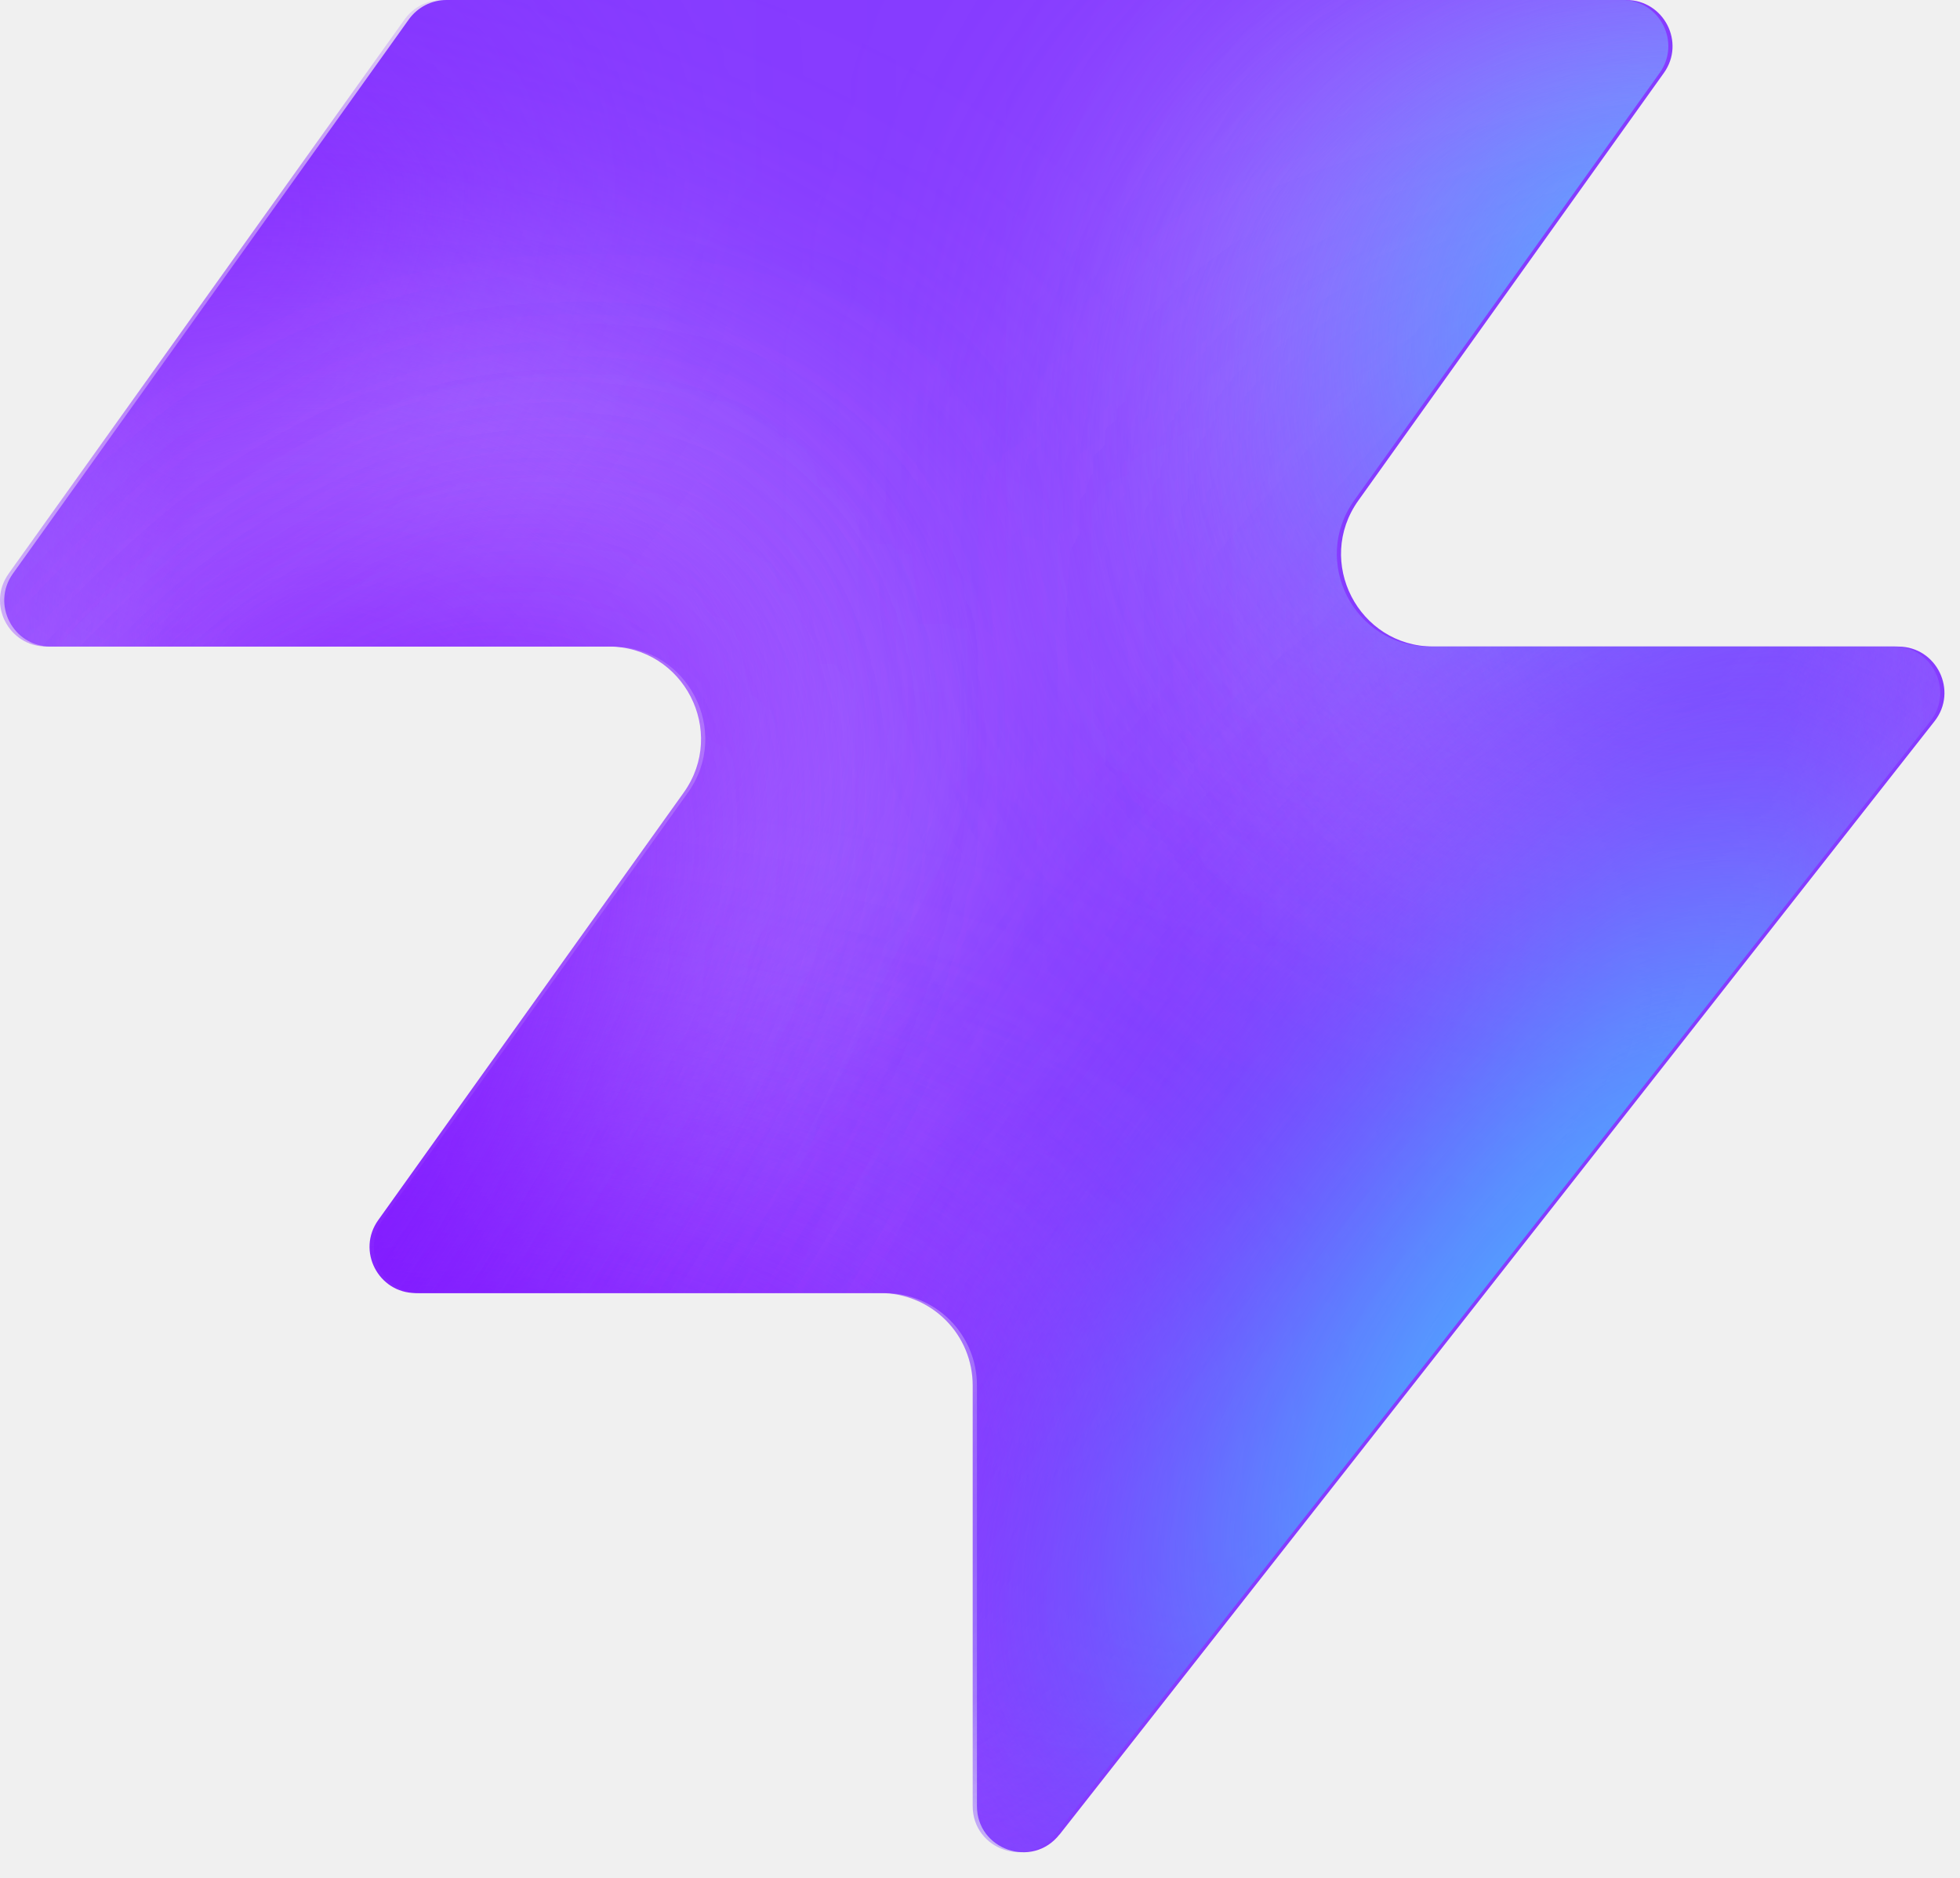
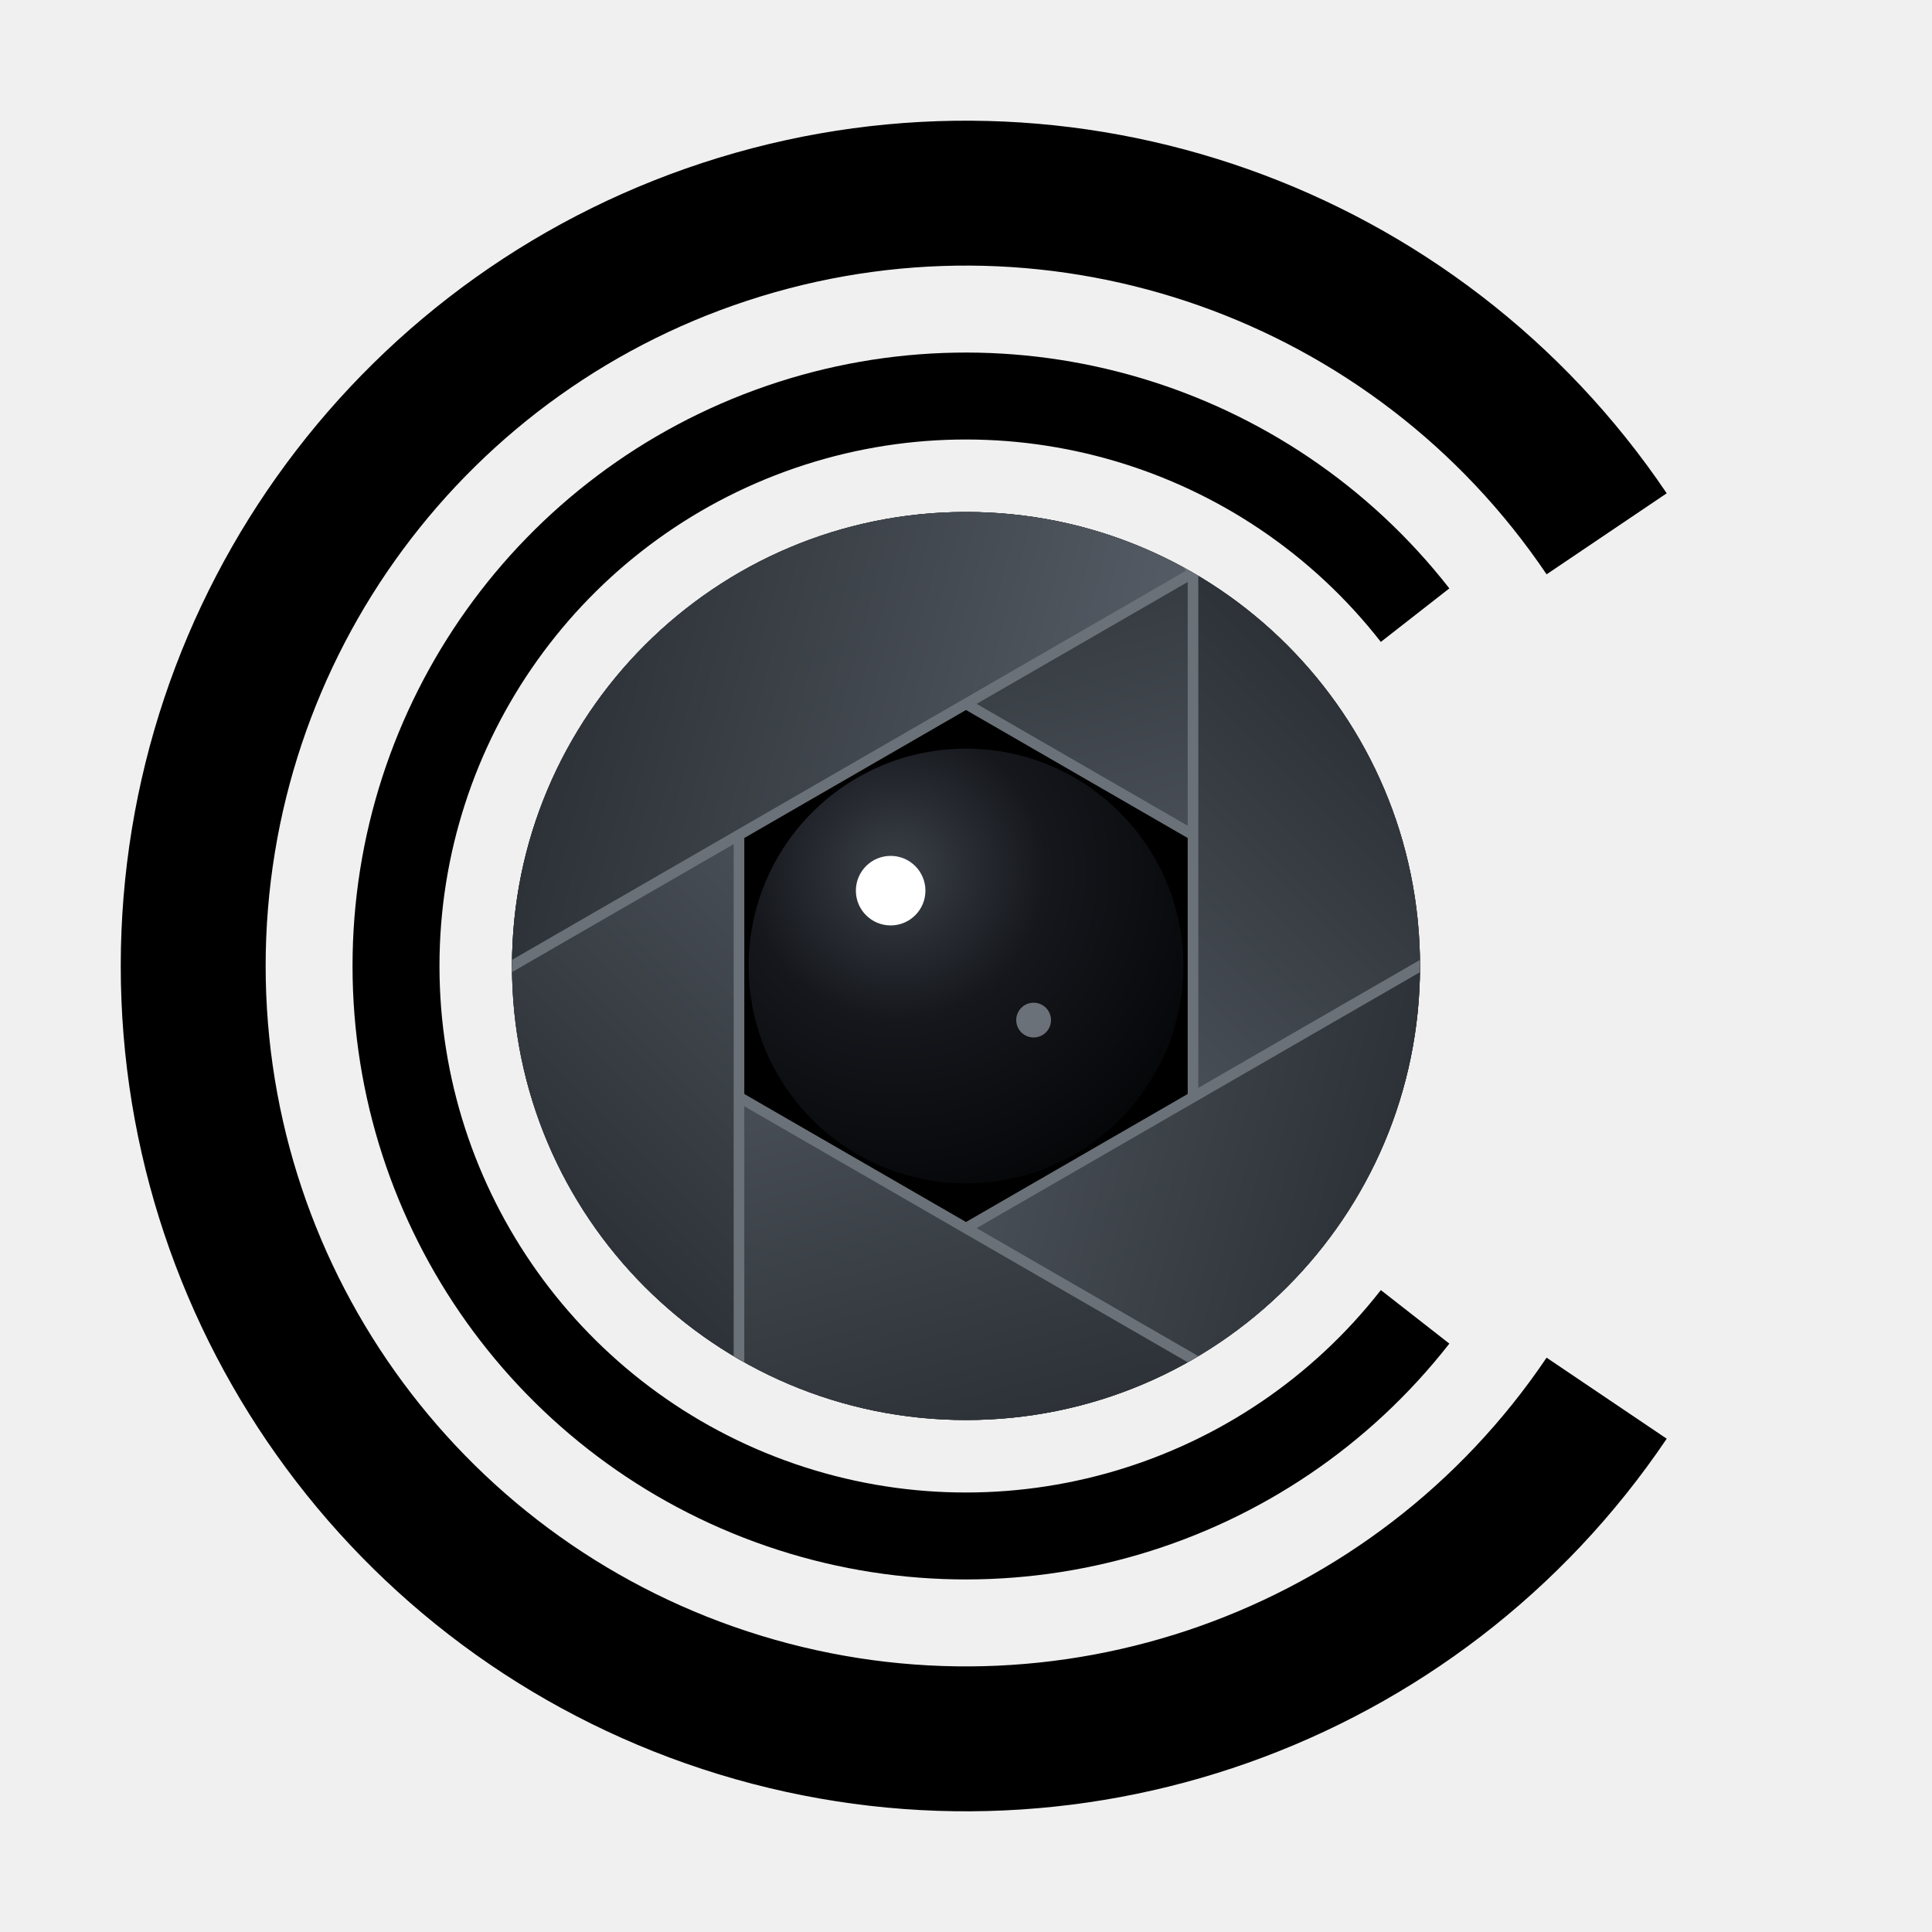
- <svg xmlns="http://www.w3.org/2000/svg" width="48" height="46" fill="none" viewBox="0 0 48 46">
-   <path fill="#863bff" d="M25.946 44.938c-.664.845-2.021.375-2.021-.698V33.937a2.26 2.26 0 0 0-2.262-2.262H10.287c-.92 0-1.456-1.04-.92-1.788l7.48-10.471c1.07-1.497 0-3.578-1.842-3.578H1.237c-.92 0-1.456-1.04-.92-1.788L10.013.474c.214-.297.556-.474.92-.474h28.894c.92 0 1.456 1.04.92 1.788l-7.48 10.471c-1.07 1.498 0 3.579 1.842 3.579h11.377c.943 0 1.473 1.088.89 1.83L25.947 44.94z" style="fill:#863bff;fill:color(display-p3 .525 .23 1);fill-opacity:1" />
-   <mask id="a" width="48" height="46" x="0" y="0" maskUnits="userSpaceOnUse" style="mask-type:alpha">
-     <path fill="#000" d="M25.842 44.938c-.664.844-2.021.375-2.021-.698V33.937a2.26 2.26 0 0 0-2.262-2.262H10.183c-.92 0-1.456-1.04-.92-1.788l7.48-10.471c1.07-1.498 0-3.579-1.842-3.579H1.133c-.92 0-1.456-1.04-.92-1.787L9.91.473c.214-.297.556-.474.92-.474h28.894c.92 0 1.456 1.04.92 1.788l-7.48 10.471c-1.07 1.498 0 3.578 1.842 3.578h11.377c.943 0 1.473 1.088.89 1.832L25.843 44.94z" style="fill:#000;fill-opacity:1" />
-   </mask>
-   <g mask="url(#a)">
-     <g filter="url(#b)">
-       <ellipse cx="5.508" cy="14.704" fill="#ede6ff" rx="5.508" ry="14.704" style="fill:#ede6ff;fill:color(display-p3 .927 .903 1);fill-opacity:1" transform="matrix(.00324 1 1 -.00324 -4.47 31.516)" />
+ <svg xmlns="http://www.w3.org/2000/svg" viewBox="0 0 200 200" style="color-scheme: light dark" role="img" aria-label="Cinedex">
+   <defs>
+     <linearGradient id="cdxRing" x1="0" y1="0" x2="1" y2="1">
+       <stop offset="0" stop-color="light-dark(#16171B, #8E949C)" />
+       <stop offset=".45" stop-color="light-dark(#16171B, #5A5F66)" />
+       <stop offset="1" stop-color="light-dark(#16171B, #2A2D32)" />
+     </linearGradient>
+     <linearGradient id="cdxBlade" gradientUnits="userSpaceOnUse" x1="0" y1="0" x2="-72" y2="-72">
+       <stop offset="0" stop-color="#565C65" />
+       <stop offset=".55" stop-color="#2F343A" />
+       <stop offset="1" stop-color="#14171B" />
+     </linearGradient>
+     <radialGradient id="cdxDome" cx=".34" cy=".28" r=".82">
+       <stop offset="0" stop-color="#3B4048" />
+       <stop offset=".42" stop-color="#15171C" />
+       <stop offset="1" stop-color="#040507" />
+     </radialGradient>
+     <clipPath id="cdxIris" clipPathUnits="userSpaceOnUse">
+       <circle cx="100" cy="100" r="47" />
+     </clipPath>
+   </defs>
+   <circle cx="100" cy="100" r="47" fill="light-dark(#16171B, #08090B)" />
+   <circle cx="100" cy="100" r="22.5" fill="url(#cdxDome)" />
+   <circle cx="92.2" cy="92.2" r="3.6" fill="#fff" />
+   <circle cx="107" cy="105.6" r="1.8" fill="#8A9099" opacity=".75" />
+   <g clip-path="url(#cdxIris)" fill="url(#cdxBlade)" stroke="#6B7178" stroke-width="1.1">
+     <g transform="translate(100,100) rotate(0) translate(47,0)">
+       <g transform="rotate(30)">
+         <path d="M0 0L-150 0L-150 -150L0 -150Z" />
+       </g>
    </g>
-     <g filter="url(#c)">
-       <ellipse cx="10.399" cy="29.851" fill="#ede6ff" rx="10.399" ry="29.851" style="fill:#ede6ff;fill:color(display-p3 .927 .903 1);fill-opacity:1" transform="matrix(.00324 1 1 -.00324 -39.328 7.883)" />
+     <g transform="translate(100,100) rotate(60) translate(47,0)">
+       <g transform="rotate(30)">
+         <path d="M0 0L-150 0L-150 -150L0 -150Z" />
+       </g>
    </g>
-     <g filter="url(#d)">
-       <ellipse cx="5.508" cy="30.487" fill="#7e14ff" rx="5.508" ry="30.487" style="fill:#7e14ff;fill:color(display-p3 .492 .077 1);fill-opacity:1" transform="rotate(89.814 -25.913 -14.639)scale(1 -1)" />
+     <g transform="translate(100,100) rotate(120) translate(47,0)">
+       <g transform="rotate(30)">
+         <path d="M0 0L-150 0L-150 -150L0 -150Z" />
+       </g>
    </g>
-     <g filter="url(#e)">
-       <ellipse cx="5.508" cy="30.599" fill="#7e14ff" rx="5.508" ry="30.599" style="fill:#7e14ff;fill:color(display-p3 .492 .077 1);fill-opacity:1" transform="rotate(89.814 -32.644 -3.334)scale(1 -1)" />
+     <g transform="translate(100,100) rotate(180) translate(47,0)">
+       <g transform="rotate(30)">
+         <path d="M0 0L-150 0L-150 -150L0 -150Z" />
+       </g>
    </g>
-     <g filter="url(#f)">
-       <ellipse cx="5.508" cy="30.599" fill="#7e14ff" rx="5.508" ry="30.599" style="fill:#7e14ff;fill:color(display-p3 .492 .077 1);fill-opacity:1" transform="matrix(.00324 1 1 -.00324 -34.34 30.47)" />
+     <g transform="translate(100,100) rotate(240) translate(47,0)">
+       <g transform="rotate(30)">
+         <path d="M0 0L-150 0L-150 -150L0 -150Z" />
+       </g>
    </g>
-     <g filter="url(#g)">
-       <ellipse cx="14.072" cy="22.078" fill="#ede6ff" rx="14.072" ry="22.078" style="fill:#ede6ff;fill:color(display-p3 .927 .903 1);fill-opacity:1" transform="rotate(93.35 24.506 48.493)scale(-1 1)" />
-     </g>
-     <g filter="url(#h)">
-       <ellipse cx="3.47" cy="21.501" fill="#7e14ff" rx="3.47" ry="21.501" style="fill:#7e14ff;fill:color(display-p3 .492 .077 1);fill-opacity:1" transform="rotate(89.009 28.708 47.59)scale(-1 1)" />
-     </g>
-     <g filter="url(#i)">
-       <ellipse cx="3.47" cy="21.501" fill="#7e14ff" rx="3.47" ry="21.501" style="fill:#7e14ff;fill:color(display-p3 .492 .077 1);fill-opacity:1" transform="rotate(89.009 28.708 47.59)scale(-1 1)" />
-     </g>
-     <g filter="url(#j)">
-       <ellipse cx=".387" cy="8.972" fill="#7e14ff" rx="4.407" ry="29.108" style="fill:#7e14ff;fill:color(display-p3 .492 .077 1);fill-opacity:1" transform="rotate(39.51 .387 8.972)" />
-     </g>
-     <g filter="url(#k)">
-       <ellipse cx="47.523" cy="-6.092" fill="#7e14ff" rx="4.407" ry="29.108" style="fill:#7e14ff;fill:color(display-p3 .492 .077 1);fill-opacity:1" transform="rotate(37.892 47.523 -6.092)" />
-     </g>
-     <g filter="url(#l)">
-       <ellipse cx="41.412" cy="6.333" fill="#47bfff" rx="5.971" ry="9.665" style="fill:#47bfff;fill:color(display-p3 .28 .748 1);fill-opacity:1" transform="rotate(37.892 41.412 6.333)" />
-     </g>
-     <g filter="url(#m)">
-       <ellipse cx="-1.879" cy="38.332" fill="#7e14ff" rx="4.407" ry="29.108" style="fill:#7e14ff;fill:color(display-p3 .492 .077 1);fill-opacity:1" transform="rotate(37.892 -1.88 38.332)" />
-     </g>
-     <g filter="url(#n)">
-       <ellipse cx="-1.879" cy="38.332" fill="#7e14ff" rx="4.407" ry="29.108" style="fill:#7e14ff;fill:color(display-p3 .492 .077 1);fill-opacity:1" transform="rotate(37.892 -1.88 38.332)" />
-     </g>
-     <g filter="url(#o)">
-       <ellipse cx="35.651" cy="29.907" fill="#7e14ff" rx="4.407" ry="29.108" style="fill:#7e14ff;fill:color(display-p3 .492 .077 1);fill-opacity:1" transform="rotate(37.892 35.651 29.907)" />
-     </g>
-     <g filter="url(#p)">
-       <ellipse cx="38.418" cy="32.4" fill="#47bfff" rx="5.971" ry="15.297" style="fill:#47bfff;fill:color(display-p3 .28 .748 1);fill-opacity:1" transform="rotate(37.892 38.418 32.4)" />
+     <g transform="translate(100,100) rotate(300) translate(47,0)">
+       <g transform="rotate(30)">
+         <path d="M0 0L-150 0L-150 -150L0 -150Z" />
+       </g>
    </g>
  </g>
-   <defs>
-     <filter id="b" width="60.045" height="41.654" x="-19.77" y="16.149" color-interpolation-filters="sRGB" filterUnits="userSpaceOnUse">
-       <feFlood flood-opacity="0" result="BackgroundImageFix" />
-       <feBlend in="SourceGraphic" in2="BackgroundImageFix" result="shape" />
-       <feGaussianBlur result="effect1_foregroundBlur_2002_17158" stdDeviation="7.659" />
-     </filter>
-     <filter id="c" width="90.34" height="51.437" x="-54.613" y="-7.533" color-interpolation-filters="sRGB" filterUnits="userSpaceOnUse">
-       <feFlood flood-opacity="0" result="BackgroundImageFix" />
-       <feBlend in="SourceGraphic" in2="BackgroundImageFix" result="shape" />
-       <feGaussianBlur result="effect1_foregroundBlur_2002_17158" stdDeviation="7.659" />
-     </filter>
-     <filter id="d" width="79.355" height="29.4" x="-49.64" y="2.03" color-interpolation-filters="sRGB" filterUnits="userSpaceOnUse">
-       <feFlood flood-opacity="0" result="BackgroundImageFix" />
-       <feBlend in="SourceGraphic" in2="BackgroundImageFix" result="shape" />
-       <feGaussianBlur result="effect1_foregroundBlur_2002_17158" stdDeviation="4.596" />
-     </filter>
-     <filter id="e" width="79.579" height="29.4" x="-45.045" y="20.029" color-interpolation-filters="sRGB" filterUnits="userSpaceOnUse">
-       <feFlood flood-opacity="0" result="BackgroundImageFix" />
-       <feBlend in="SourceGraphic" in2="BackgroundImageFix" result="shape" />
-       <feGaussianBlur result="effect1_foregroundBlur_2002_17158" stdDeviation="4.596" />
-     </filter>
-     <filter id="f" width="79.579" height="29.4" x="-43.513" y="21.178" color-interpolation-filters="sRGB" filterUnits="userSpaceOnUse">
-       <feFlood flood-opacity="0" result="BackgroundImageFix" />
-       <feBlend in="SourceGraphic" in2="BackgroundImageFix" result="shape" />
-       <feGaussianBlur result="effect1_foregroundBlur_2002_17158" stdDeviation="4.596" />
-     </filter>
-     <filter id="g" width="74.749" height="58.852" x="15.756" y="-17.901" color-interpolation-filters="sRGB" filterUnits="userSpaceOnUse">
-       <feFlood flood-opacity="0" result="BackgroundImageFix" />
-       <feBlend in="SourceGraphic" in2="BackgroundImageFix" result="shape" />
-       <feGaussianBlur result="effect1_foregroundBlur_2002_17158" stdDeviation="7.659" />
-     </filter>
-     <filter id="h" width="61.377" height="25.362" x="23.548" y="2.284" color-interpolation-filters="sRGB" filterUnits="userSpaceOnUse">
-       <feFlood flood-opacity="0" result="BackgroundImageFix" />
-       <feBlend in="SourceGraphic" in2="BackgroundImageFix" result="shape" />
-       <feGaussianBlur result="effect1_foregroundBlur_2002_17158" stdDeviation="4.596" />
-     </filter>
-     <filter id="i" width="61.377" height="25.362" x="23.548" y="2.284" color-interpolation-filters="sRGB" filterUnits="userSpaceOnUse">
-       <feFlood flood-opacity="0" result="BackgroundImageFix" />
-       <feBlend in="SourceGraphic" in2="BackgroundImageFix" result="shape" />
-       <feGaussianBlur result="effect1_foregroundBlur_2002_17158" stdDeviation="4.596" />
-     </filter>
-     <filter id="j" width="56.045" height="63.649" x="-27.636" y="-22.853" color-interpolation-filters="sRGB" filterUnits="userSpaceOnUse">
-       <feFlood flood-opacity="0" result="BackgroundImageFix" />
-       <feBlend in="SourceGraphic" in2="BackgroundImageFix" result="shape" />
-       <feGaussianBlur result="effect1_foregroundBlur_2002_17158" stdDeviation="4.596" />
-     </filter>
-     <filter id="k" width="54.814" height="64.646" x="20.116" y="-38.415" color-interpolation-filters="sRGB" filterUnits="userSpaceOnUse">
-       <feFlood flood-opacity="0" result="BackgroundImageFix" />
-       <feBlend in="SourceGraphic" in2="BackgroundImageFix" result="shape" />
-       <feGaussianBlur result="effect1_foregroundBlur_2002_17158" stdDeviation="4.596" />
-     </filter>
-     <filter id="l" width="33.541" height="35.313" x="24.641" y="-11.323" color-interpolation-filters="sRGB" filterUnits="userSpaceOnUse">
-       <feFlood flood-opacity="0" result="BackgroundImageFix" />
-       <feBlend in="SourceGraphic" in2="BackgroundImageFix" result="shape" />
-       <feGaussianBlur result="effect1_foregroundBlur_2002_17158" stdDeviation="4.596" />
-     </filter>
-     <filter id="m" width="54.814" height="64.646" x="-29.286" y="6.009" color-interpolation-filters="sRGB" filterUnits="userSpaceOnUse">
-       <feFlood flood-opacity="0" result="BackgroundImageFix" />
-       <feBlend in="SourceGraphic" in2="BackgroundImageFix" result="shape" />
-       <feGaussianBlur result="effect1_foregroundBlur_2002_17158" stdDeviation="4.596" />
-     </filter>
-     <filter id="n" width="54.814" height="64.646" x="-29.286" y="6.009" color-interpolation-filters="sRGB" filterUnits="userSpaceOnUse">
-       <feFlood flood-opacity="0" result="BackgroundImageFix" />
-       <feBlend in="SourceGraphic" in2="BackgroundImageFix" result="shape" />
-       <feGaussianBlur result="effect1_foregroundBlur_2002_17158" stdDeviation="4.596" />
-     </filter>
-     <filter id="o" width="54.814" height="64.646" x="8.244" y="-2.416" color-interpolation-filters="sRGB" filterUnits="userSpaceOnUse">
-       <feFlood flood-opacity="0" result="BackgroundImageFix" />
-       <feBlend in="SourceGraphic" in2="BackgroundImageFix" result="shape" />
-       <feGaussianBlur result="effect1_foregroundBlur_2002_17158" stdDeviation="4.596" />
-     </filter>
-     <filter id="p" width="39.409" height="43.623" x="18.713" y="10.588" color-interpolation-filters="sRGB" filterUnits="userSpaceOnUse">
-       <feFlood flood-opacity="0" result="BackgroundImageFix" />
-       <feBlend in="SourceGraphic" in2="BackgroundImageFix" result="shape" />
-       <feGaussianBlur result="effect1_foregroundBlur_2002_17158" stdDeviation="4.596" />
-     </filter>
-   </defs>
+   <g fill="none" stroke="url(#cdxRing)" stroke-linecap="butt">
+     <path d="M166.32 55.26A80 80 0 1 0 166.32 144.74" stroke-width="15" />
+     <path d="M146.49 63.68A59 59 0 1 0 146.49 136.32" stroke-width="9" />
+   </g>
</svg>
